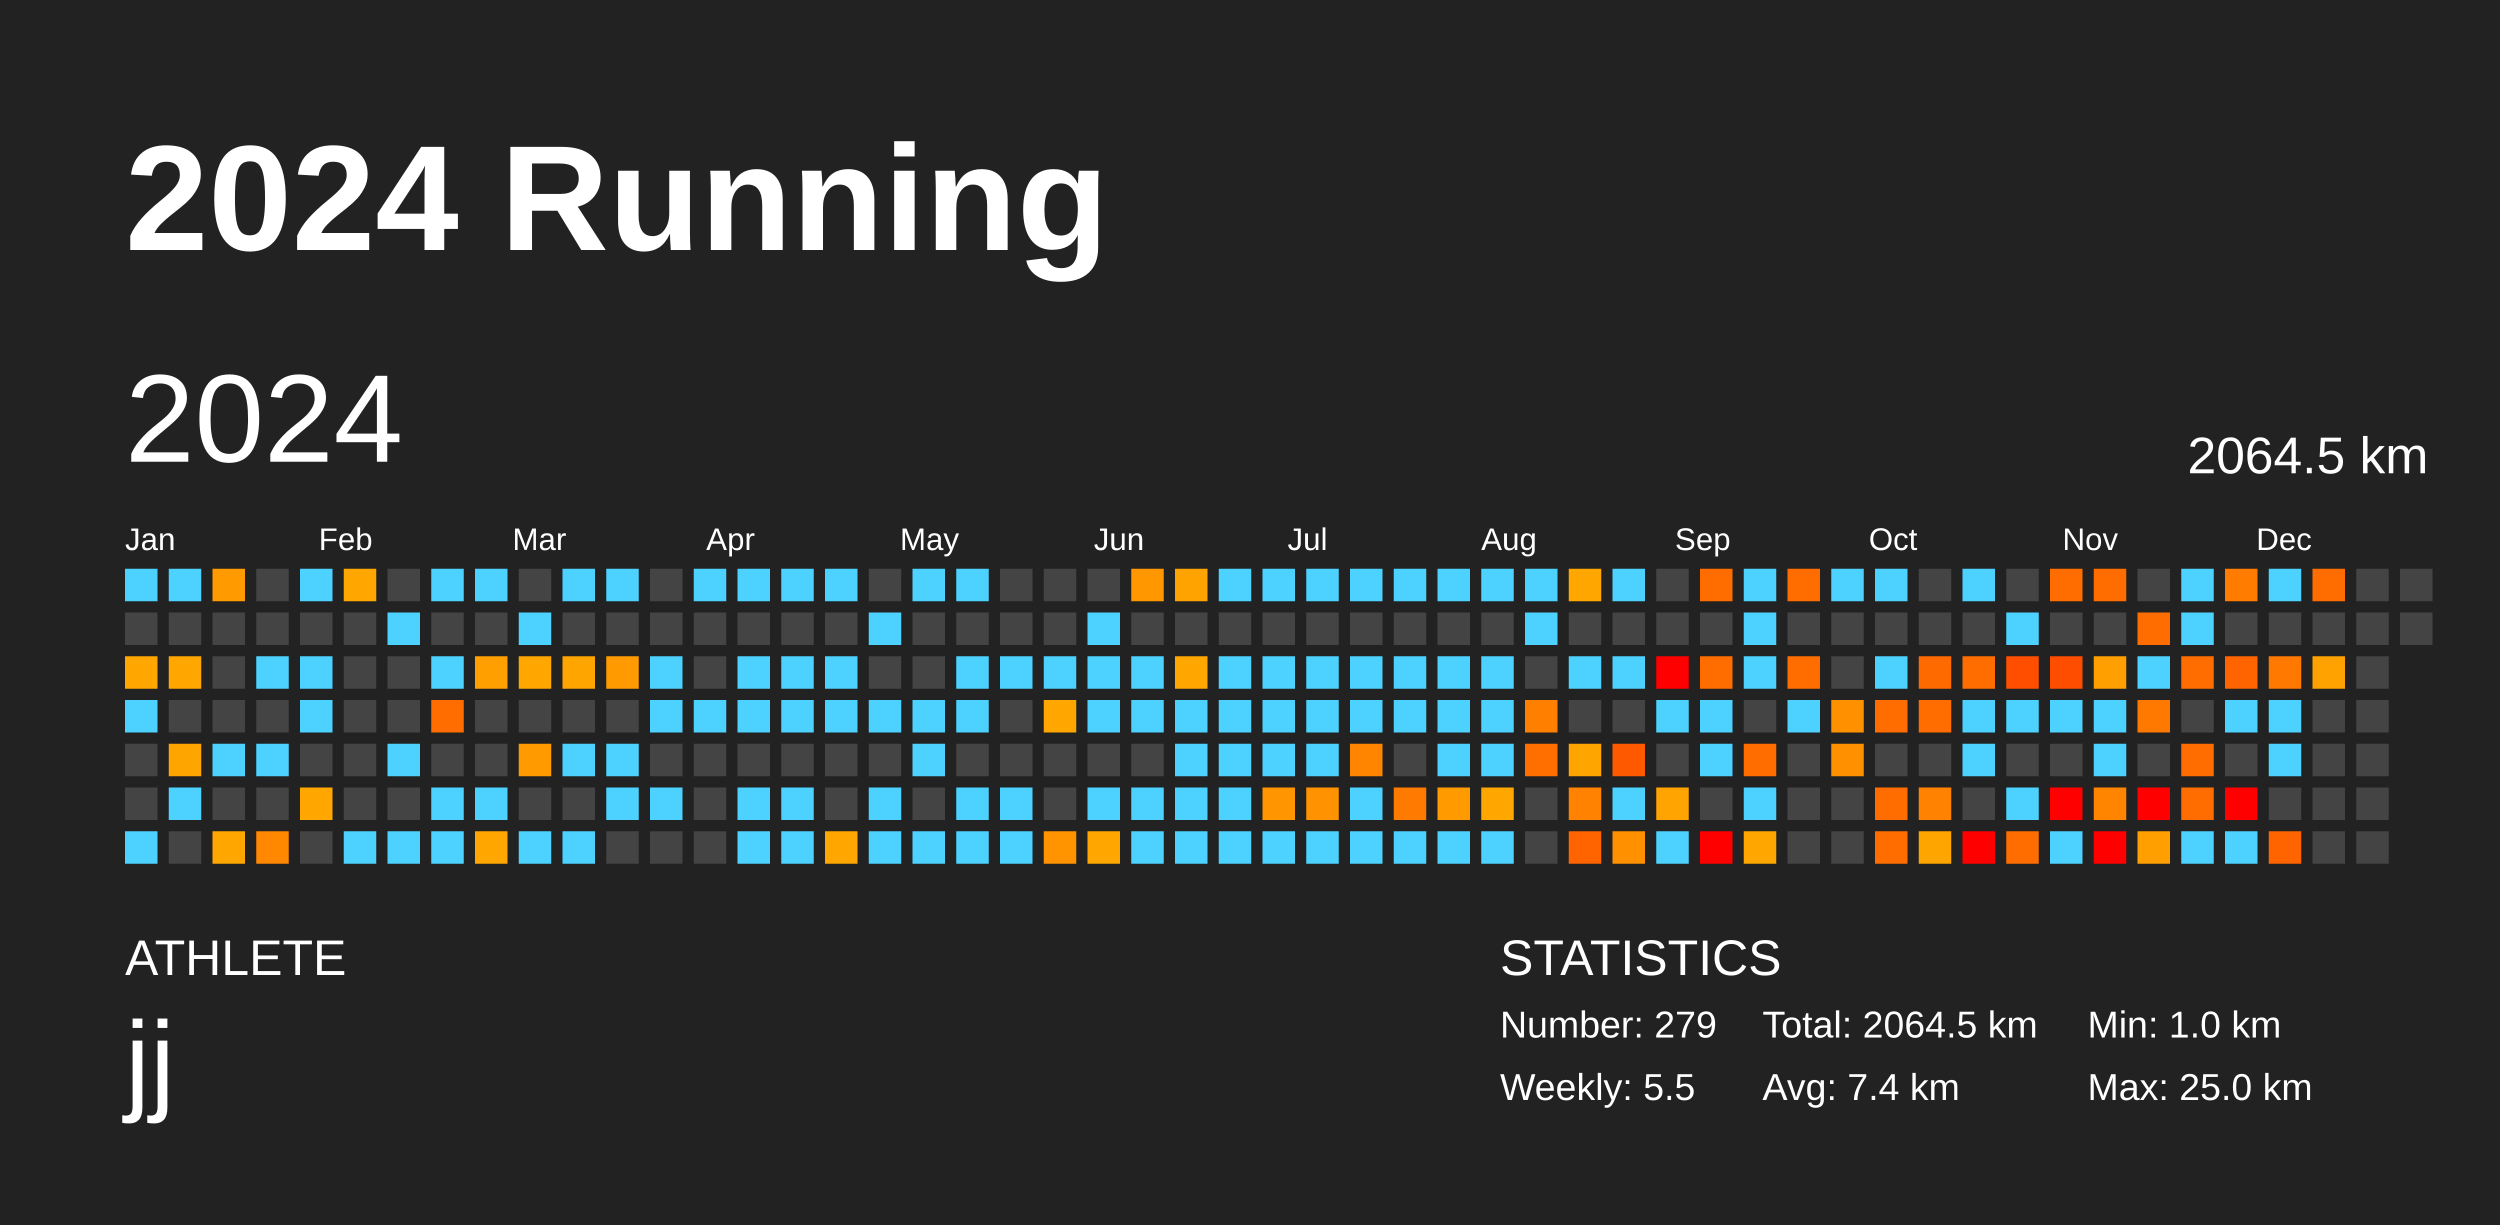
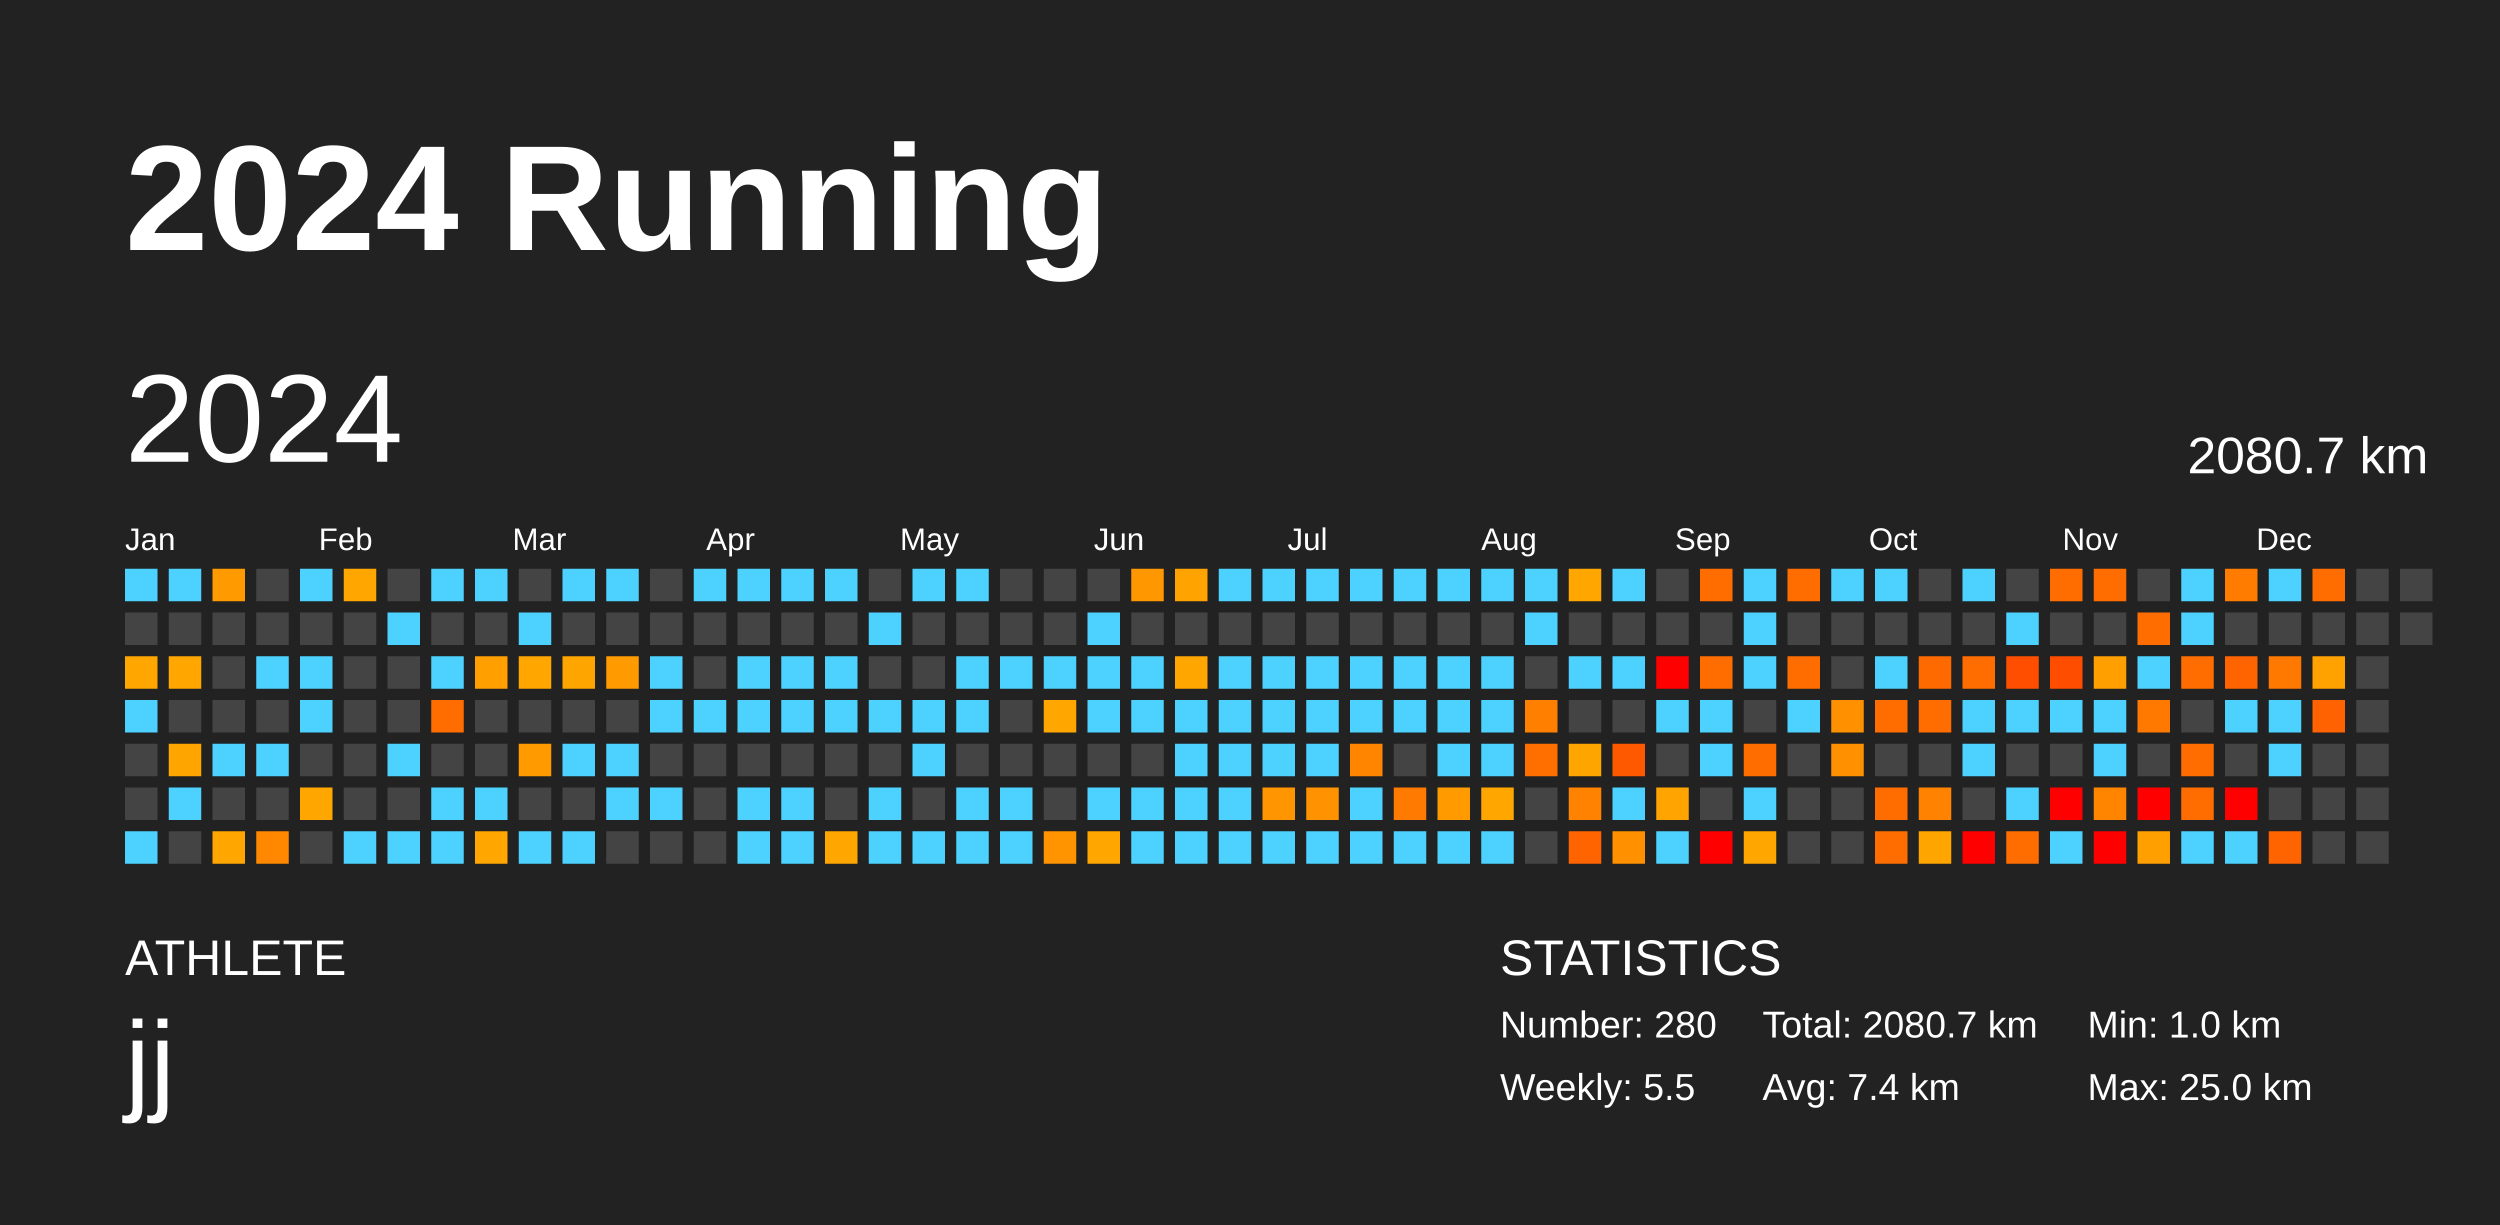
<svg xmlns="http://www.w3.org/2000/svg" baseProfile="full" height="98mm" version="1.1" viewBox="0,0,200,98" width="200mm">
  <defs />
  <rect fill="#222222" height="98" width="200" x="0" y="0" />
  <text fill="#FFFFFF" style="font-size:12px; font-family:Arial; font-weight:bold;" x="10" y="20">2024 Running</text>
  <text fill="#FFFFFF" style="font-size:4px; font-family:Arial" x="10" y="78">ATHLETE</text>
  <text fill="#FFFFFF" style="font-size:9px; font-family:Arial" x="10" y="88">jj</text>
  <text fill="#FFFFFF" style="font-size:4px; font-family:Arial" x="120" y="78">STATISTICS</text>
-   <text fill="#FFFFFF" style="font-size:3px; font-family:Arial" x="120" y="83">Number: 279</text>
+   <text fill="#FFFFFF" style="font-size:3px; font-family:Arial" x="120" y="83">Number: 280</text>
  <text fill="#FFFFFF" style="font-size:3px; font-family:Arial" x="120" y="88">Weekly: 5.5</text>
-   <text fill="#FFFFFF" style="font-size:3px; font-family:Arial" x="141" y="83">Total: 2064.5 km</text>
+   <text fill="#FFFFFF" style="font-size:3px; font-family:Arial" x="141" y="83">Total: 2080.7 km</text>
  <text fill="#FFFFFF" style="font-size:3px; font-family:Arial" x="141" y="88">Avg: 7.4 km</text>
  <text fill="#FFFFFF" style="font-size:3px; font-family:Arial" x="167" y="83">Min: 1.0 km</text>
  <text fill="#FFFFFF" style="font-size:3px; font-family:Arial" x="167" y="88">Max: 25.0 km</text>
  <text dominant-baseline="hanging" fill="#FFFFFF" style="font-size:10.0px; font-family:Arial;" x="10" y="30">2024</text>
-   <text dominant-baseline="hanging" fill="#FFFFFF" style="font-size:4.125px; font-family:Arial;" x="175" y="35">2064.5 km</text>
+   <text dominant-baseline="hanging" fill="#FFFFFF" style="font-size:4.125px; font-family:Arial;" x="175" y="35">2080.7 km</text>
  <text fill="#FFFFFF" style="font-size:2.5px; font-family:Arial" x="10.0" y="44">Jan</text>
  <text fill="#FFFFFF" style="font-size:2.5px; font-family:Arial" x="25.5" y="44">Feb</text>
  <text fill="#FFFFFF" style="font-size:2.5px; font-family:Arial" x="41.0" y="44">Mar</text>
  <text fill="#FFFFFF" style="font-size:2.5px; font-family:Arial" x="56.5" y="44">Apr</text>
  <text fill="#FFFFFF" style="font-size:2.5px; font-family:Arial" x="72.0" y="44">May</text>
  <text fill="#FFFFFF" style="font-size:2.5px; font-family:Arial" x="87.5" y="44">Jun</text>
  <text fill="#FFFFFF" style="font-size:2.5px; font-family:Arial" x="103.0" y="44">Jul</text>
  <text fill="#FFFFFF" style="font-size:2.5px; font-family:Arial" x="118.5" y="44">Aug</text>
  <text fill="#FFFFFF" style="font-size:2.5px; font-family:Arial" x="134.0" y="44">Sep</text>
  <text fill="#FFFFFF" style="font-size:2.5px; font-family:Arial" x="149.5" y="44">Oct</text>
  <text fill="#FFFFFF" style="font-size:2.5px; font-family:Arial" x="165.0" y="44">Nov</text>
  <text fill="#FFFFFF" style="font-size:2.5px; font-family:Arial" x="180.5" y="44">Dec</text>
  <rect fill="#4dd2ff" height="2.6" width="2.6" x="10.0" y="45.5" />
  <rect fill="#444444" height="2.6" width="2.6" x="10.0" y="49.0" />
  <rect fill="#ffa600" height="2.6" width="2.6" x="10.0" y="52.5" />
  <rect fill="#4dd2ff" height="2.6" width="2.6" x="10.0" y="56.0" />
  <rect fill="#444444" height="2.6" width="2.6" x="10.0" y="59.5" />
  <rect fill="#444444" height="2.6" width="2.6" x="10.0" y="63.0" />
  <rect fill="#4dd2ff" height="2.6" width="2.6" x="10.0" y="66.5" />
  <rect fill="#4dd2ff" height="2.6" width="2.6" x="13.5" y="45.5" />
  <rect fill="#444444" height="2.6" width="2.6" x="13.5" y="49.0" />
  <rect fill="#ffa600" height="2.6" width="2.6" x="13.5" y="52.5" />
  <rect fill="#444444" height="2.6" width="2.6" x="13.5" y="56.0" />
  <rect fill="#ffa500" height="2.6" width="2.6" x="13.5" y="59.5" />
  <rect fill="#4dd2ff" height="2.6" width="2.6" x="13.5" y="63.0" />
  <rect fill="#444444" height="2.6" width="2.6" x="13.5" y="66.5" />
  <rect fill="#ff9b00" height="2.6" width="2.6" x="17.0" y="45.5" />
  <rect fill="#444444" height="2.6" width="2.6" x="17.0" y="49.0" />
  <rect fill="#444444" height="2.6" width="2.6" x="17.0" y="52.5" />
  <rect fill="#444444" height="2.6" width="2.6" x="17.0" y="56.0" />
  <rect fill="#4dd2ff" height="2.6" width="2.6" x="17.0" y="59.5" />
  <rect fill="#444444" height="2.6" width="2.6" x="17.0" y="63.0" />
  <rect fill="#ffa700" height="2.6" width="2.6" x="17.0" y="66.5" />
  <rect fill="#444444" height="2.6" width="2.6" x="20.5" y="45.5" />
  <rect fill="#444444" height="2.6" width="2.6" x="20.5" y="49.0" />
  <rect fill="#4dd2ff" height="2.6" width="2.6" x="20.5" y="52.5" />
  <rect fill="#444444" height="2.6" width="2.6" x="20.5" y="56.0" />
  <rect fill="#4dd2ff" height="2.6" width="2.6" x="20.5" y="59.5" />
  <rect fill="#444444" height="2.6" width="2.6" x="20.5" y="63.0" />
  <rect fill="#ff8800" height="2.6" width="2.6" x="20.5" y="66.5" />
  <rect fill="#4dd2ff" height="2.6" width="2.6" x="24.0" y="45.5" />
  <rect fill="#444444" height="2.6" width="2.6" x="24.0" y="49.0" />
  <rect fill="#4dd2ff" height="2.6" width="2.6" x="24.0" y="52.5" />
  <rect fill="#4dd2ff" height="2.6" width="2.6" x="24.0" y="56.0" />
  <rect fill="#444444" height="2.6" width="2.6" x="24.0" y="59.5" />
  <rect fill="#ffa600" height="2.6" width="2.6" x="24.0" y="63.0" />
  <rect fill="#444444" height="2.6" width="2.6" x="24.0" y="66.5" />
  <rect fill="#ffa600" height="2.6" width="2.6" x="27.5" y="45.5" />
  <rect fill="#444444" height="2.6" width="2.6" x="27.5" y="49.0" />
  <rect fill="#444444" height="2.6" width="2.6" x="27.5" y="52.5" />
  <rect fill="#444444" height="2.6" width="2.6" x="27.5" y="56.0" />
  <rect fill="#444444" height="2.6" width="2.6" x="27.5" y="59.5" />
  <rect fill="#444444" height="2.6" width="2.6" x="27.5" y="63.0" />
  <rect fill="#4dd2ff" height="2.6" width="2.6" x="27.5" y="66.5" />
  <rect fill="#444444" height="2.6" width="2.6" x="31.0" y="45.5" />
  <rect fill="#4dd2ff" height="2.6" width="2.6" x="31.0" y="49.0" />
  <rect fill="#444444" height="2.6" width="2.6" x="31.0" y="52.5" />
  <rect fill="#444444" height="2.6" width="2.6" x="31.0" y="56.0" />
  <rect fill="#4dd2ff" height="2.6" width="2.6" x="31.0" y="59.5" />
  <rect fill="#444444" height="2.6" width="2.6" x="31.0" y="63.0" />
  <rect fill="#4dd2ff" height="2.6" width="2.6" x="31.0" y="66.5" />
  <rect fill="#4dd2ff" height="2.6" width="2.6" x="34.5" y="45.5" />
  <rect fill="#444444" height="2.6" width="2.6" x="34.5" y="49.0" />
  <rect fill="#4dd2ff" height="2.6" width="2.6" x="34.5" y="52.5" />
  <rect fill="#ff6d00" height="2.6" width="2.6" x="34.5" y="56.0" />
  <rect fill="#444444" height="2.6" width="2.6" x="34.5" y="59.5" />
  <rect fill="#4dd2ff" height="2.6" width="2.6" x="34.5" y="63.0" />
  <rect fill="#4dd2ff" height="2.6" width="2.6" x="34.5" y="66.5" />
  <rect fill="#4dd2ff" height="2.6" width="2.6" x="38.0" y="45.5" />
  <rect fill="#444444" height="2.6" width="2.6" x="38.0" y="49.0" />
  <rect fill="#ff9f00" height="2.6" width="2.6" x="38.0" y="52.5" />
  <rect fill="#444444" height="2.6" width="2.6" x="38.0" y="56.0" />
  <rect fill="#444444" height="2.6" width="2.6" x="38.0" y="59.5" />
  <rect fill="#4dd2ff" height="2.6" width="2.6" x="38.0" y="63.0" />
  <rect fill="#ffa600" height="2.6" width="2.6" x="38.0" y="66.5" />
  <rect fill="#444444" height="2.6" width="2.6" x="41.5" y="45.5" />
  <rect fill="#4dd2ff" height="2.6" width="2.6" x="41.5" y="49.0" />
  <rect fill="#ffa600" height="2.6" width="2.6" x="41.5" y="52.5" />
  <rect fill="#444444" height="2.6" width="2.6" x="41.5" y="56.0" />
  <rect fill="#ff9b00" height="2.6" width="2.6" x="41.5" y="59.5" />
  <rect fill="#444444" height="2.6" width="2.6" x="41.5" y="63.0" />
  <rect fill="#4dd2ff" height="2.6" width="2.6" x="41.5" y="66.5" />
  <rect fill="#4dd2ff" height="2.6" width="2.6" x="45.0" y="45.5" />
  <rect fill="#444444" height="2.6" width="2.6" x="45.0" y="49.0" />
  <rect fill="#ffa500" height="2.6" width="2.6" x="45.0" y="52.5" />
  <rect fill="#444444" height="2.6" width="2.6" x="45.0" y="56.0" />
  <rect fill="#4dd2ff" height="2.6" width="2.6" x="45.0" y="59.5" />
  <rect fill="#444444" height="2.6" width="2.6" x="45.0" y="63.0" />
  <rect fill="#4dd2ff" height="2.6" width="2.6" x="45.0" y="66.5" />
  <rect fill="#4dd2ff" height="2.6" width="2.6" x="48.5" y="45.5" />
  <rect fill="#444444" height="2.6" width="2.6" x="48.5" y="49.0" />
  <rect fill="#ff9b00" height="2.6" width="2.6" x="48.5" y="52.5" />
  <rect fill="#444444" height="2.6" width="2.6" x="48.5" y="56.0" />
  <rect fill="#4dd2ff" height="2.6" width="2.6" x="48.5" y="59.5" />
  <rect fill="#4dd2ff" height="2.6" width="2.6" x="48.5" y="63.0" />
  <rect fill="#444444" height="2.6" width="2.6" x="48.5" y="66.5" />
  <rect fill="#444444" height="2.6" width="2.6" x="52.0" y="45.5" />
  <rect fill="#444444" height="2.6" width="2.6" x="52.0" y="49.0" />
  <rect fill="#4dd2ff" height="2.6" width="2.6" x="52.0" y="52.5" />
  <rect fill="#4dd2ff" height="2.6" width="2.6" x="52.0" y="56.0" />
  <rect fill="#444444" height="2.6" width="2.6" x="52.0" y="59.5" />
  <rect fill="#4dd2ff" height="2.6" width="2.6" x="52.0" y="63.0" />
  <rect fill="#444444" height="2.6" width="2.6" x="52.0" y="66.5" />
  <rect fill="#4dd2ff" height="2.6" width="2.6" x="55.5" y="45.5" />
  <rect fill="#444444" height="2.6" width="2.6" x="55.5" y="49.0" />
  <rect fill="#444444" height="2.6" width="2.6" x="55.5" y="52.5" />
  <rect fill="#4dd2ff" height="2.6" width="2.6" x="55.5" y="56.0" />
  <rect fill="#444444" height="2.6" width="2.6" x="55.5" y="59.5" />
  <rect fill="#444444" height="2.6" width="2.6" x="55.5" y="63.0" />
  <rect fill="#444444" height="2.6" width="2.6" x="55.5" y="66.5" />
  <rect fill="#4dd2ff" height="2.6" width="2.6" x="59.0" y="45.5" />
  <rect fill="#444444" height="2.6" width="2.6" x="59.0" y="49.0" />
  <rect fill="#4dd2ff" height="2.6" width="2.6" x="59.0" y="52.5" />
  <rect fill="#4dd2ff" height="2.6" width="2.6" x="59.0" y="56.0" />
  <rect fill="#444444" height="2.6" width="2.6" x="59.0" y="59.5" />
  <rect fill="#4dd2ff" height="2.6" width="2.6" x="59.0" y="63.0" />
  <rect fill="#4dd2ff" height="2.6" width="2.6" x="59.0" y="66.5" />
  <rect fill="#4dd2ff" height="2.6" width="2.6" x="62.5" y="45.5" />
  <rect fill="#444444" height="2.6" width="2.6" x="62.5" y="49.0" />
  <rect fill="#4dd2ff" height="2.6" width="2.6" x="62.5" y="52.5" />
  <rect fill="#4dd2ff" height="2.6" width="2.6" x="62.5" y="56.0" />
  <rect fill="#444444" height="2.6" width="2.6" x="62.5" y="59.5" />
  <rect fill="#4dd2ff" height="2.6" width="2.6" x="62.5" y="63.0" />
  <rect fill="#4dd2ff" height="2.6" width="2.6" x="62.5" y="66.5" />
  <rect fill="#4dd2ff" height="2.6" width="2.6" x="66.0" y="45.5" />
  <rect fill="#444444" height="2.6" width="2.6" x="66.0" y="49.0" />
  <rect fill="#4dd2ff" height="2.6" width="2.6" x="66.0" y="52.5" />
  <rect fill="#4dd2ff" height="2.6" width="2.6" x="66.0" y="56.0" />
  <rect fill="#444444" height="2.6" width="2.6" x="66.0" y="59.5" />
  <rect fill="#444444" height="2.6" width="2.6" x="66.0" y="63.0" />
  <rect fill="#ffa700" height="2.6" width="2.6" x="66.0" y="66.5" />
  <rect fill="#444444" height="2.6" width="2.6" x="69.5" y="45.5" />
  <rect fill="#4dd2ff" height="2.6" width="2.6" x="69.5" y="49.0" />
  <rect fill="#444444" height="2.6" width="2.6" x="69.5" y="52.5" />
  <rect fill="#4dd2ff" height="2.6" width="2.6" x="69.5" y="56.0" />
  <rect fill="#444444" height="2.6" width="2.6" x="69.5" y="59.5" />
  <rect fill="#4dd2ff" height="2.6" width="2.6" x="69.5" y="63.0" />
  <rect fill="#4dd2ff" height="2.6" width="2.6" x="69.5" y="66.5" />
  <rect fill="#4dd2ff" height="2.6" width="2.6" x="73.0" y="45.5" />
  <rect fill="#444444" height="2.6" width="2.6" x="73.0" y="49.0" />
  <rect fill="#444444" height="2.6" width="2.6" x="73.0" y="52.5" />
  <rect fill="#4dd2ff" height="2.6" width="2.6" x="73.0" y="56.0" />
  <rect fill="#4dd2ff" height="2.6" width="2.6" x="73.0" y="59.5" />
  <rect fill="#444444" height="2.6" width="2.6" x="73.0" y="63.0" />
  <rect fill="#4dd2ff" height="2.6" width="2.6" x="73.0" y="66.5" />
  <rect fill="#4dd2ff" height="2.6" width="2.6" x="76.5" y="45.5" />
  <rect fill="#444444" height="2.6" width="2.6" x="76.5" y="49.0" />
  <rect fill="#4dd2ff" height="2.6" width="2.6" x="76.5" y="52.5" />
  <rect fill="#4dd2ff" height="2.6" width="2.6" x="76.5" y="56.0" />
  <rect fill="#444444" height="2.6" width="2.6" x="76.5" y="59.5" />
  <rect fill="#4dd2ff" height="2.6" width="2.6" x="76.5" y="63.0" />
  <rect fill="#4dd2ff" height="2.6" width="2.6" x="76.5" y="66.5" />
  <rect fill="#444444" height="2.6" width="2.6" x="80.0" y="45.5" />
  <rect fill="#444444" height="2.6" width="2.6" x="80.0" y="49.0" />
  <rect fill="#4dd2ff" height="2.6" width="2.6" x="80.0" y="52.5" />
  <rect fill="#444444" height="2.6" width="2.6" x="80.0" y="56.0" />
  <rect fill="#444444" height="2.6" width="2.6" x="80.0" y="59.5" />
  <rect fill="#4dd2ff" height="2.6" width="2.6" x="80.0" y="63.0" />
  <rect fill="#4dd2ff" height="2.6" width="2.6" x="80.0" y="66.5" />
  <rect fill="#444444" height="2.6" width="2.6" x="83.5" y="45.5" />
  <rect fill="#444444" height="2.6" width="2.6" x="83.5" y="49.0" />
  <rect fill="#4dd2ff" height="2.6" width="2.6" x="83.5" y="52.5" />
  <rect fill="#ffa700" height="2.6" width="2.6" x="83.5" y="56.0" />
  <rect fill="#444444" height="2.6" width="2.6" x="83.5" y="59.5" />
  <rect fill="#444444" height="2.6" width="2.6" x="83.5" y="63.0" />
  <rect fill="#ff9300" height="2.6" width="2.6" x="83.5" y="66.5" />
  <rect fill="#444444" height="2.6" width="2.6" x="87.0" y="45.5" />
  <rect fill="#4dd2ff" height="2.6" width="2.6" x="87.0" y="49.0" />
  <rect fill="#4dd2ff" height="2.6" width="2.6" x="87.0" y="52.5" />
  <rect fill="#4dd2ff" height="2.6" width="2.6" x="87.0" y="56.0" />
  <rect fill="#444444" height="2.6" width="2.6" x="87.0" y="59.5" />
  <rect fill="#4dd2ff" height="2.6" width="2.6" x="87.0" y="63.0" />
  <rect fill="#ffa700" height="2.6" width="2.6" x="87.0" y="66.5" />
  <rect fill="#ff9700" height="2.6" width="2.6" x="90.5" y="45.5" />
  <rect fill="#444444" height="2.6" width="2.6" x="90.5" y="49.0" />
  <rect fill="#4dd2ff" height="2.6" width="2.6" x="90.5" y="52.5" />
  <rect fill="#4dd2ff" height="2.6" width="2.6" x="90.5" y="56.0" />
  <rect fill="#444444" height="2.6" width="2.6" x="90.5" y="59.5" />
  <rect fill="#4dd2ff" height="2.6" width="2.6" x="90.5" y="63.0" />
  <rect fill="#4dd2ff" height="2.6" width="2.6" x="90.5" y="66.5" />
  <rect fill="#ffa300" height="2.6" width="2.6" x="94.0" y="45.5" />
  <rect fill="#444444" height="2.6" width="2.6" x="94.0" y="49.0" />
  <rect fill="#ffa600" height="2.6" width="2.6" x="94.0" y="52.5" />
  <rect fill="#4dd2ff" height="2.6" width="2.6" x="94.0" y="56.0" />
  <rect fill="#4dd2ff" height="2.6" width="2.6" x="94.0" y="59.5" />
  <rect fill="#4dd2ff" height="2.6" width="2.6" x="94.0" y="63.0" />
  <rect fill="#4dd2ff" height="2.6" width="2.6" x="94.0" y="66.5" />
  <rect fill="#4dd2ff" height="2.6" width="2.6" x="97.5" y="45.5" />
  <rect fill="#444444" height="2.6" width="2.6" x="97.5" y="49.0" />
  <rect fill="#4dd2ff" height="2.6" width="2.6" x="97.5" y="52.5" />
  <rect fill="#4dd2ff" height="2.6" width="2.6" x="97.5" y="56.0" />
  <rect fill="#4dd2ff" height="2.6" width="2.6" x="97.5" y="59.5" />
  <rect fill="#4dd2ff" height="2.6" width="2.6" x="97.5" y="63.0" />
  <rect fill="#4dd2ff" height="2.6" width="2.6" x="97.5" y="66.5" />
  <rect fill="#4dd2ff" height="2.6" width="2.6" x="101.0" y="45.5" />
  <rect fill="#444444" height="2.6" width="2.6" x="101.0" y="49.0" />
  <rect fill="#4dd2ff" height="2.6" width="2.6" x="101.0" y="52.5" />
  <rect fill="#4dd2ff" height="2.6" width="2.6" x="101.0" y="56.0" />
  <rect fill="#4dd2ff" height="2.6" width="2.6" x="101.0" y="59.5" />
  <rect fill="#ff9500" height="2.6" width="2.6" x="101.0" y="63.0" />
  <rect fill="#4dd2ff" height="2.6" width="2.6" x="101.0" y="66.5" />
  <rect fill="#4dd2ff" height="2.6" width="2.6" x="104.5" y="45.5" />
  <rect fill="#444444" height="2.6" width="2.6" x="104.5" y="49.0" />
  <rect fill="#4dd2ff" height="2.6" width="2.6" x="104.5" y="52.5" />
  <rect fill="#4dd2ff" height="2.6" width="2.6" x="104.5" y="56.0" />
  <rect fill="#4dd2ff" height="2.6" width="2.6" x="104.5" y="59.5" />
  <rect fill="#ff9200" height="2.6" width="2.6" x="104.5" y="63.0" />
  <rect fill="#4dd2ff" height="2.6" width="2.6" x="104.5" y="66.5" />
  <rect fill="#4dd2ff" height="2.6" width="2.6" x="108.0" y="45.5" />
  <rect fill="#444444" height="2.6" width="2.6" x="108.0" y="49.0" />
  <rect fill="#4dd2ff" height="2.6" width="2.6" x="108.0" y="52.5" />
  <rect fill="#4dd2ff" height="2.6" width="2.6" x="108.0" y="56.0" />
  <rect fill="#ff8400" height="2.6" width="2.6" x="108.0" y="59.5" />
  <rect fill="#4dd2ff" height="2.6" width="2.6" x="108.0" y="63.0" />
  <rect fill="#4dd2ff" height="2.6" width="2.6" x="108.0" y="66.5" />
  <rect fill="#4dd2ff" height="2.6" width="2.6" x="111.5" y="45.5" />
  <rect fill="#444444" height="2.6" width="2.6" x="111.5" y="49.0" />
  <rect fill="#4dd2ff" height="2.6" width="2.6" x="111.5" y="52.5" />
  <rect fill="#4dd2ff" height="2.6" width="2.6" x="111.5" y="56.0" />
  <rect fill="#444444" height="2.6" width="2.6" x="111.5" y="59.5" />
  <rect fill="#ff7a00" height="2.6" width="2.6" x="111.5" y="63.0" />
  <rect fill="#4dd2ff" height="2.6" width="2.6" x="111.5" y="66.5" />
  <rect fill="#4dd2ff" height="2.6" width="2.6" x="115.0" y="45.5" />
  <rect fill="#444444" height="2.6" width="2.6" x="115.0" y="49.0" />
  <rect fill="#4dd2ff" height="2.6" width="2.6" x="115.0" y="52.5" />
  <rect fill="#4dd2ff" height="2.6" width="2.6" x="115.0" y="56.0" />
  <rect fill="#4dd2ff" height="2.6" width="2.6" x="115.0" y="59.5" />
  <rect fill="#ff9b00" height="2.6" width="2.6" x="115.0" y="63.0" />
  <rect fill="#4dd2ff" height="2.6" width="2.6" x="115.0" y="66.5" />
  <rect fill="#4dd2ff" height="2.6" width="2.6" x="118.5" y="45.5" />
  <rect fill="#444444" height="2.6" width="2.6" x="118.5" y="49.0" />
  <rect fill="#4dd2ff" height="2.6" width="2.6" x="118.5" y="52.5" />
  <rect fill="#4dd2ff" height="2.6" width="2.6" x="118.5" y="56.0" />
  <rect fill="#4dd2ff" height="2.6" width="2.6" x="118.5" y="59.5" />
  <rect fill="#ffa600" height="2.6" width="2.6" x="118.5" y="63.0" />
  <rect fill="#4dd2ff" height="2.6" width="2.6" x="118.5" y="66.5" />
  <rect fill="#4dd2ff" height="2.6" width="2.6" x="122.0" y="45.5" />
  <rect fill="#4dd2ff" height="2.6" width="2.6" x="122.0" y="49.0" />
  <rect fill="#444444" height="2.6" width="2.6" x="122.0" y="52.5" />
  <rect fill="#ff7f00" height="2.6" width="2.6" x="122.0" y="56.0" />
  <rect fill="#ff6f00" height="2.6" width="2.6" x="122.0" y="59.5" />
  <rect fill="#444444" height="2.6" width="2.6" x="122.0" y="63.0" />
  <rect fill="#444444" height="2.6" width="2.6" x="122.0" y="66.5" />
  <rect fill="#ffa600" height="2.6" width="2.6" x="125.5" y="45.5" />
  <rect fill="#444444" height="2.6" width="2.6" x="125.5" y="49.0" />
  <rect fill="#4dd2ff" height="2.6" width="2.6" x="125.5" y="52.5" />
  <rect fill="#444444" height="2.6" width="2.6" x="125.5" y="56.0" />
  <rect fill="#ffa500" height="2.6" width="2.6" x="125.5" y="59.5" />
  <rect fill="#ff8200" height="2.6" width="2.6" x="125.5" y="63.0" />
  <rect fill="#ff6400" height="2.6" width="2.6" x="125.5" y="66.5" />
  <rect fill="#4dd2ff" height="2.6" width="2.6" x="129.0" y="45.5" />
  <rect fill="#444444" height="2.6" width="2.6" x="129.0" y="49.0" />
  <rect fill="#4dd2ff" height="2.6" width="2.6" x="129.0" y="52.5" />
  <rect fill="#444444" height="2.6" width="2.6" x="129.0" y="56.0" />
  <rect fill="#ff5900" height="2.6" width="2.6" x="129.0" y="59.5" />
  <rect fill="#4dd2ff" height="2.6" width="2.6" x="129.0" y="63.0" />
  <rect fill="#ff9100" height="2.6" width="2.6" x="129.0" y="66.5" />
  <rect fill="#444444" height="2.6" width="2.6" x="132.5" y="45.5" />
  <rect fill="#444444" height="2.6" width="2.6" x="132.5" y="49.0" />
  <rect fill="red" height="2.6" width="2.6" x="132.5" y="52.5" />
  <rect fill="#4dd2ff" height="2.6" width="2.6" x="132.5" y="56.0" />
  <rect fill="#444444" height="2.6" width="2.6" x="132.5" y="59.5" />
  <rect fill="#ffa400" height="2.6" width="2.6" x="132.5" y="63.0" />
  <rect fill="#4dd2ff" height="2.6" width="2.6" x="132.5" y="66.5" />
  <rect fill="#ff6d00" height="2.6" width="2.6" x="136.0" y="45.5" />
  <rect fill="#444444" height="2.6" width="2.6" x="136.0" y="49.0" />
  <rect fill="#ff6d00" height="2.6" width="2.6" x="136.0" y="52.5" />
  <rect fill="#4dd2ff" height="2.6" width="2.6" x="136.0" y="56.0" />
  <rect fill="#4dd2ff" height="2.6" width="2.6" x="136.0" y="59.5" />
  <rect fill="#444444" height="2.6" width="2.6" x="136.0" y="63.0" />
  <rect fill="red" height="2.6" width="2.6" x="136.0" y="66.5" />
  <rect fill="#4dd2ff" height="2.6" width="2.6" x="139.5" y="45.5" />
  <rect fill="#4dd2ff" height="2.6" width="2.6" x="139.5" y="49.0" />
  <rect fill="#4dd2ff" height="2.6" width="2.6" x="139.5" y="52.5" />
  <rect fill="#444444" height="2.6" width="2.6" x="139.5" y="56.0" />
  <rect fill="#ff6d00" height="2.6" width="2.6" x="139.5" y="59.5" />
  <rect fill="#4dd2ff" height="2.6" width="2.6" x="139.5" y="63.0" />
  <rect fill="#ffa700" height="2.6" width="2.6" x="139.5" y="66.5" />
  <rect fill="#ff6d00" height="2.6" width="2.6" x="143.0" y="45.5" />
  <rect fill="#444444" height="2.6" width="2.6" x="143.0" y="49.0" />
  <rect fill="#ff6d00" height="2.6" width="2.6" x="143.0" y="52.5" />
  <rect fill="#4dd2ff" height="2.6" width="2.6" x="143.0" y="56.0" />
  <rect fill="#444444" height="2.6" width="2.6" x="143.0" y="59.5" />
  <rect fill="#444444" height="2.6" width="2.6" x="143.0" y="63.0" />
  <rect fill="#444444" height="2.6" width="2.6" x="143.0" y="66.5" />
  <rect fill="#4dd2ff" height="2.6" width="2.6" x="146.5" y="45.5" />
  <rect fill="#444444" height="2.6" width="2.6" x="146.5" y="49.0" />
  <rect fill="#444444" height="2.6" width="2.6" x="146.5" y="52.5" />
  <rect fill="#ff9100" height="2.6" width="2.6" x="146.5" y="56.0" />
  <rect fill="#ff9000" height="2.6" width="2.6" x="146.5" y="59.5" />
  <rect fill="#444444" height="2.6" width="2.6" x="146.5" y="63.0" />
  <rect fill="#444444" height="2.6" width="2.6" x="146.5" y="66.5" />
  <rect fill="#4dd2ff" height="2.6" width="2.6" x="150.0" y="45.5" />
  <rect fill="#444444" height="2.6" width="2.6" x="150.0" y="49.0" />
  <rect fill="#4dd2ff" height="2.6" width="2.6" x="150.0" y="52.5" />
  <rect fill="#ff6d00" height="2.6" width="2.6" x="150.0" y="56.0" />
  <rect fill="#444444" height="2.6" width="2.6" x="150.0" y="59.5" />
  <rect fill="#ff6d00" height="2.6" width="2.6" x="150.0" y="63.0" />
  <rect fill="#ff6d00" height="2.6" width="2.6" x="150.0" y="66.5" />
  <rect fill="#444444" height="2.6" width="2.6" x="153.5" y="45.5" />
  <rect fill="#444444" height="2.6" width="2.6" x="153.5" y="49.0" />
  <rect fill="#ff6a00" height="2.6" width="2.6" x="153.5" y="52.5" />
  <rect fill="#ff6d00" height="2.6" width="2.6" x="153.5" y="56.0" />
  <rect fill="#444444" height="2.6" width="2.6" x="153.5" y="59.5" />
  <rect fill="#ff8300" height="2.6" width="2.6" x="153.5" y="63.0" />
  <rect fill="#ffa500" height="2.6" width="2.6" x="153.5" y="66.5" />
  <rect fill="#4dd2ff" height="2.6" width="2.6" x="157.0" y="45.5" />
  <rect fill="#444444" height="2.6" width="2.6" x="157.0" y="49.0" />
  <rect fill="#ff6d00" height="2.6" width="2.6" x="157.0" y="52.5" />
  <rect fill="#4dd2ff" height="2.6" width="2.6" x="157.0" y="56.0" />
  <rect fill="#4dd2ff" height="2.6" width="2.6" x="157.0" y="59.5" />
  <rect fill="#444444" height="2.6" width="2.6" x="157.0" y="63.0" />
  <rect fill="red" height="2.6" width="2.6" x="157.0" y="66.5" />
  <rect fill="#444444" height="2.6" width="2.6" x="160.5" y="45.5" />
  <rect fill="#4dd2ff" height="2.6" width="2.6" x="160.5" y="49.0" />
  <rect fill="#ff4e00" height="2.6" width="2.6" x="160.5" y="52.5" />
  <rect fill="#4dd2ff" height="2.6" width="2.6" x="160.5" y="56.0" />
  <rect fill="#444444" height="2.6" width="2.6" x="160.5" y="59.5" />
  <rect fill="#4dd2ff" height="2.6" width="2.6" x="160.5" y="63.0" />
  <rect fill="#ff6d00" height="2.6" width="2.6" x="160.5" y="66.5" />
  <rect fill="#ff6d00" height="2.6" width="2.6" x="164.0" y="45.5" />
  <rect fill="#444444" height="2.6" width="2.6" x="164.0" y="49.0" />
  <rect fill="#ff4d00" height="2.6" width="2.6" x="164.0" y="52.5" />
  <rect fill="#4dd2ff" height="2.6" width="2.6" x="164.0" y="56.0" />
  <rect fill="#444444" height="2.6" width="2.6" x="164.0" y="59.5" />
  <rect fill="red" height="2.6" width="2.6" x="164.0" y="63.0" />
  <rect fill="#4dd2ff" height="2.6" width="2.6" x="164.0" y="66.5" />
  <rect fill="#ff6d00" height="2.6" width="2.6" x="167.5" y="45.5" />
  <rect fill="#444444" height="2.6" width="2.6" x="167.5" y="49.0" />
  <rect fill="#ffa000" height="2.6" width="2.6" x="167.5" y="52.5" />
  <rect fill="#4dd2ff" height="2.6" width="2.6" x="167.5" y="56.0" />
  <rect fill="#4dd2ff" height="2.6" width="2.6" x="167.5" y="59.5" />
  <rect fill="#ff8500" height="2.6" width="2.6" x="167.5" y="63.0" />
  <rect fill="red" height="2.6" width="2.6" x="167.5" y="66.5" />
  <rect fill="#444444" height="2.6" width="2.6" x="171.0" y="45.5" />
  <rect fill="#ff6d00" height="2.6" width="2.6" x="171.0" y="49.0" />
  <rect fill="#4dd2ff" height="2.6" width="2.6" x="171.0" y="52.5" />
  <rect fill="#ff7900" height="2.6" width="2.6" x="171.0" y="56.0" />
  <rect fill="#444444" height="2.6" width="2.6" x="171.0" y="59.5" />
  <rect fill="red" height="2.6" width="2.6" x="171.0" y="63.0" />
  <rect fill="#ffa000" height="2.6" width="2.6" x="171.0" y="66.5" />
  <rect fill="#4dd2ff" height="2.6" width="2.6" x="174.5" y="45.5" />
  <rect fill="#4dd2ff" height="2.6" width="2.6" x="174.5" y="49.0" />
  <rect fill="#ff6d00" height="2.6" width="2.6" x="174.5" y="52.5" />
  <rect fill="#444444" height="2.6" width="2.6" x="174.5" y="56.0" />
  <rect fill="#ff6d00" height="2.6" width="2.6" x="174.5" y="59.5" />
  <rect fill="#ff6d00" height="2.6" width="2.6" x="174.5" y="63.0" />
  <rect fill="#4dd2ff" height="2.6" width="2.6" x="174.5" y="66.5" />
  <rect fill="#ff7c00" height="2.6" width="2.6" x="178.0" y="45.5" />
  <rect fill="#444444" height="2.6" width="2.6" x="178.0" y="49.0" />
  <rect fill="#ff6400" height="2.6" width="2.6" x="178.0" y="52.5" />
  <rect fill="#4dd2ff" height="2.6" width="2.6" x="178.0" y="56.0" />
  <rect fill="#444444" height="2.6" width="2.6" x="178.0" y="59.5" />
  <rect fill="red" height="2.6" width="2.6" x="178.0" y="63.0" />
  <rect fill="#4dd2ff" height="2.6" width="2.6" x="178.0" y="66.5" />
  <rect fill="#4dd2ff" height="2.6" width="2.6" x="181.5" y="45.5" />
  <rect fill="#444444" height="2.6" width="2.6" x="181.5" y="49.0" />
  <rect fill="#ff7800" height="2.6" width="2.6" x="181.5" y="52.5" />
  <rect fill="#4dd2ff" height="2.6" width="2.6" x="181.5" y="56.0" />
  <rect fill="#4dd2ff" height="2.6" width="2.6" x="181.5" y="59.5" />
  <rect fill="#444444" height="2.6" width="2.6" x="181.5" y="63.0" />
  <rect fill="#ff6400" height="2.6" width="2.6" x="181.5" y="66.5" />
  <rect fill="#ff6d00" height="2.6" width="2.6" x="185.0" y="45.5" />
  <rect fill="#444444" height="2.6" width="2.6" x="185.0" y="49.0" />
  <rect fill="#ffa200" height="2.6" width="2.6" x="185.0" y="52.5" />
-   <rect fill="#444444" height="2.6" width="2.6" x="185.0" y="56.0" />
+   <rect fill="#ff6200" height="2.6" width="2.6" x="185.0" y="56.0" />
  <rect fill="#444444" height="2.6" width="2.6" x="185.0" y="59.5" />
  <rect fill="#444444" height="2.6" width="2.6" x="185.0" y="63.0" />
  <rect fill="#444444" height="2.6" width="2.6" x="185.0" y="66.5" />
  <rect fill="#444444" height="2.6" width="2.6" x="188.5" y="45.5" />
  <rect fill="#444444" height="2.6" width="2.6" x="188.5" y="49.0" />
  <rect fill="#444444" height="2.6" width="2.6" x="188.5" y="52.5" />
  <rect fill="#444444" height="2.6" width="2.6" x="188.5" y="56.0" />
  <rect fill="#444444" height="2.6" width="2.6" x="188.5" y="59.5" />
  <rect fill="#444444" height="2.6" width="2.6" x="188.5" y="63.0" />
  <rect fill="#444444" height="2.6" width="2.6" x="188.5" y="66.5" />
  <rect fill="#444444" height="2.6" width="2.6" x="192.0" y="45.5" />
  <rect fill="#444444" height="2.6" width="2.6" x="192.0" y="49.0" />
</svg>
